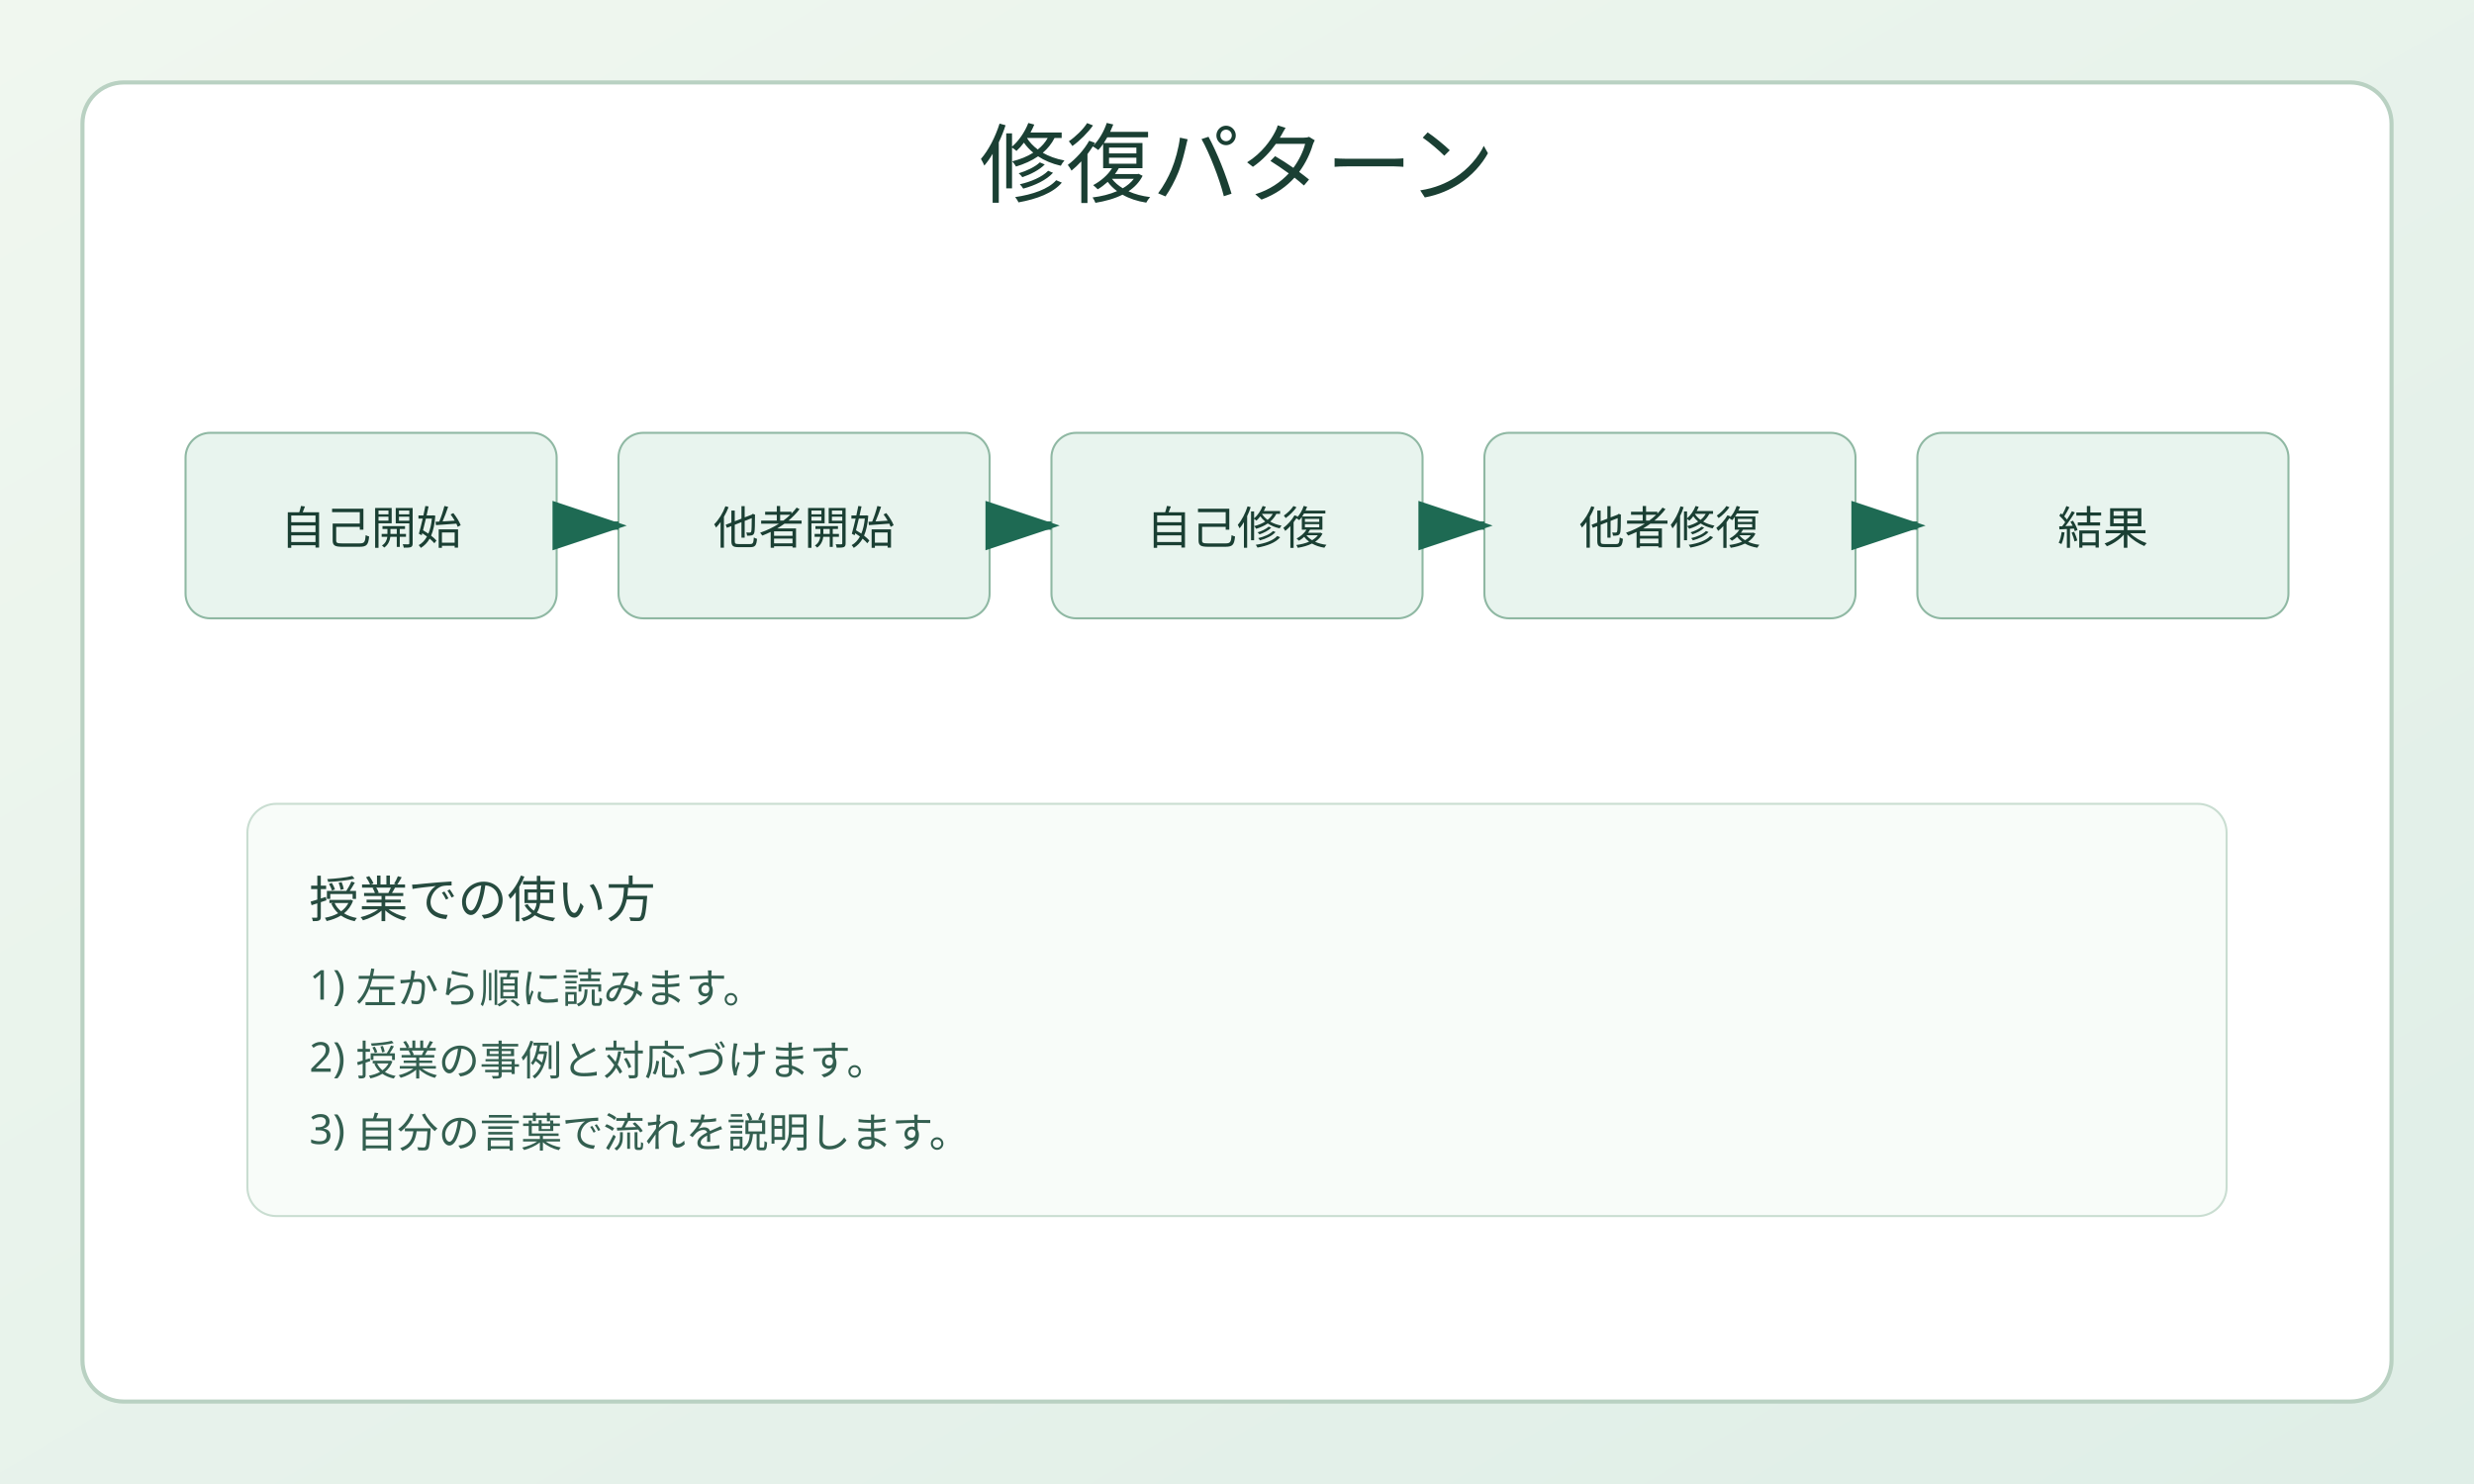
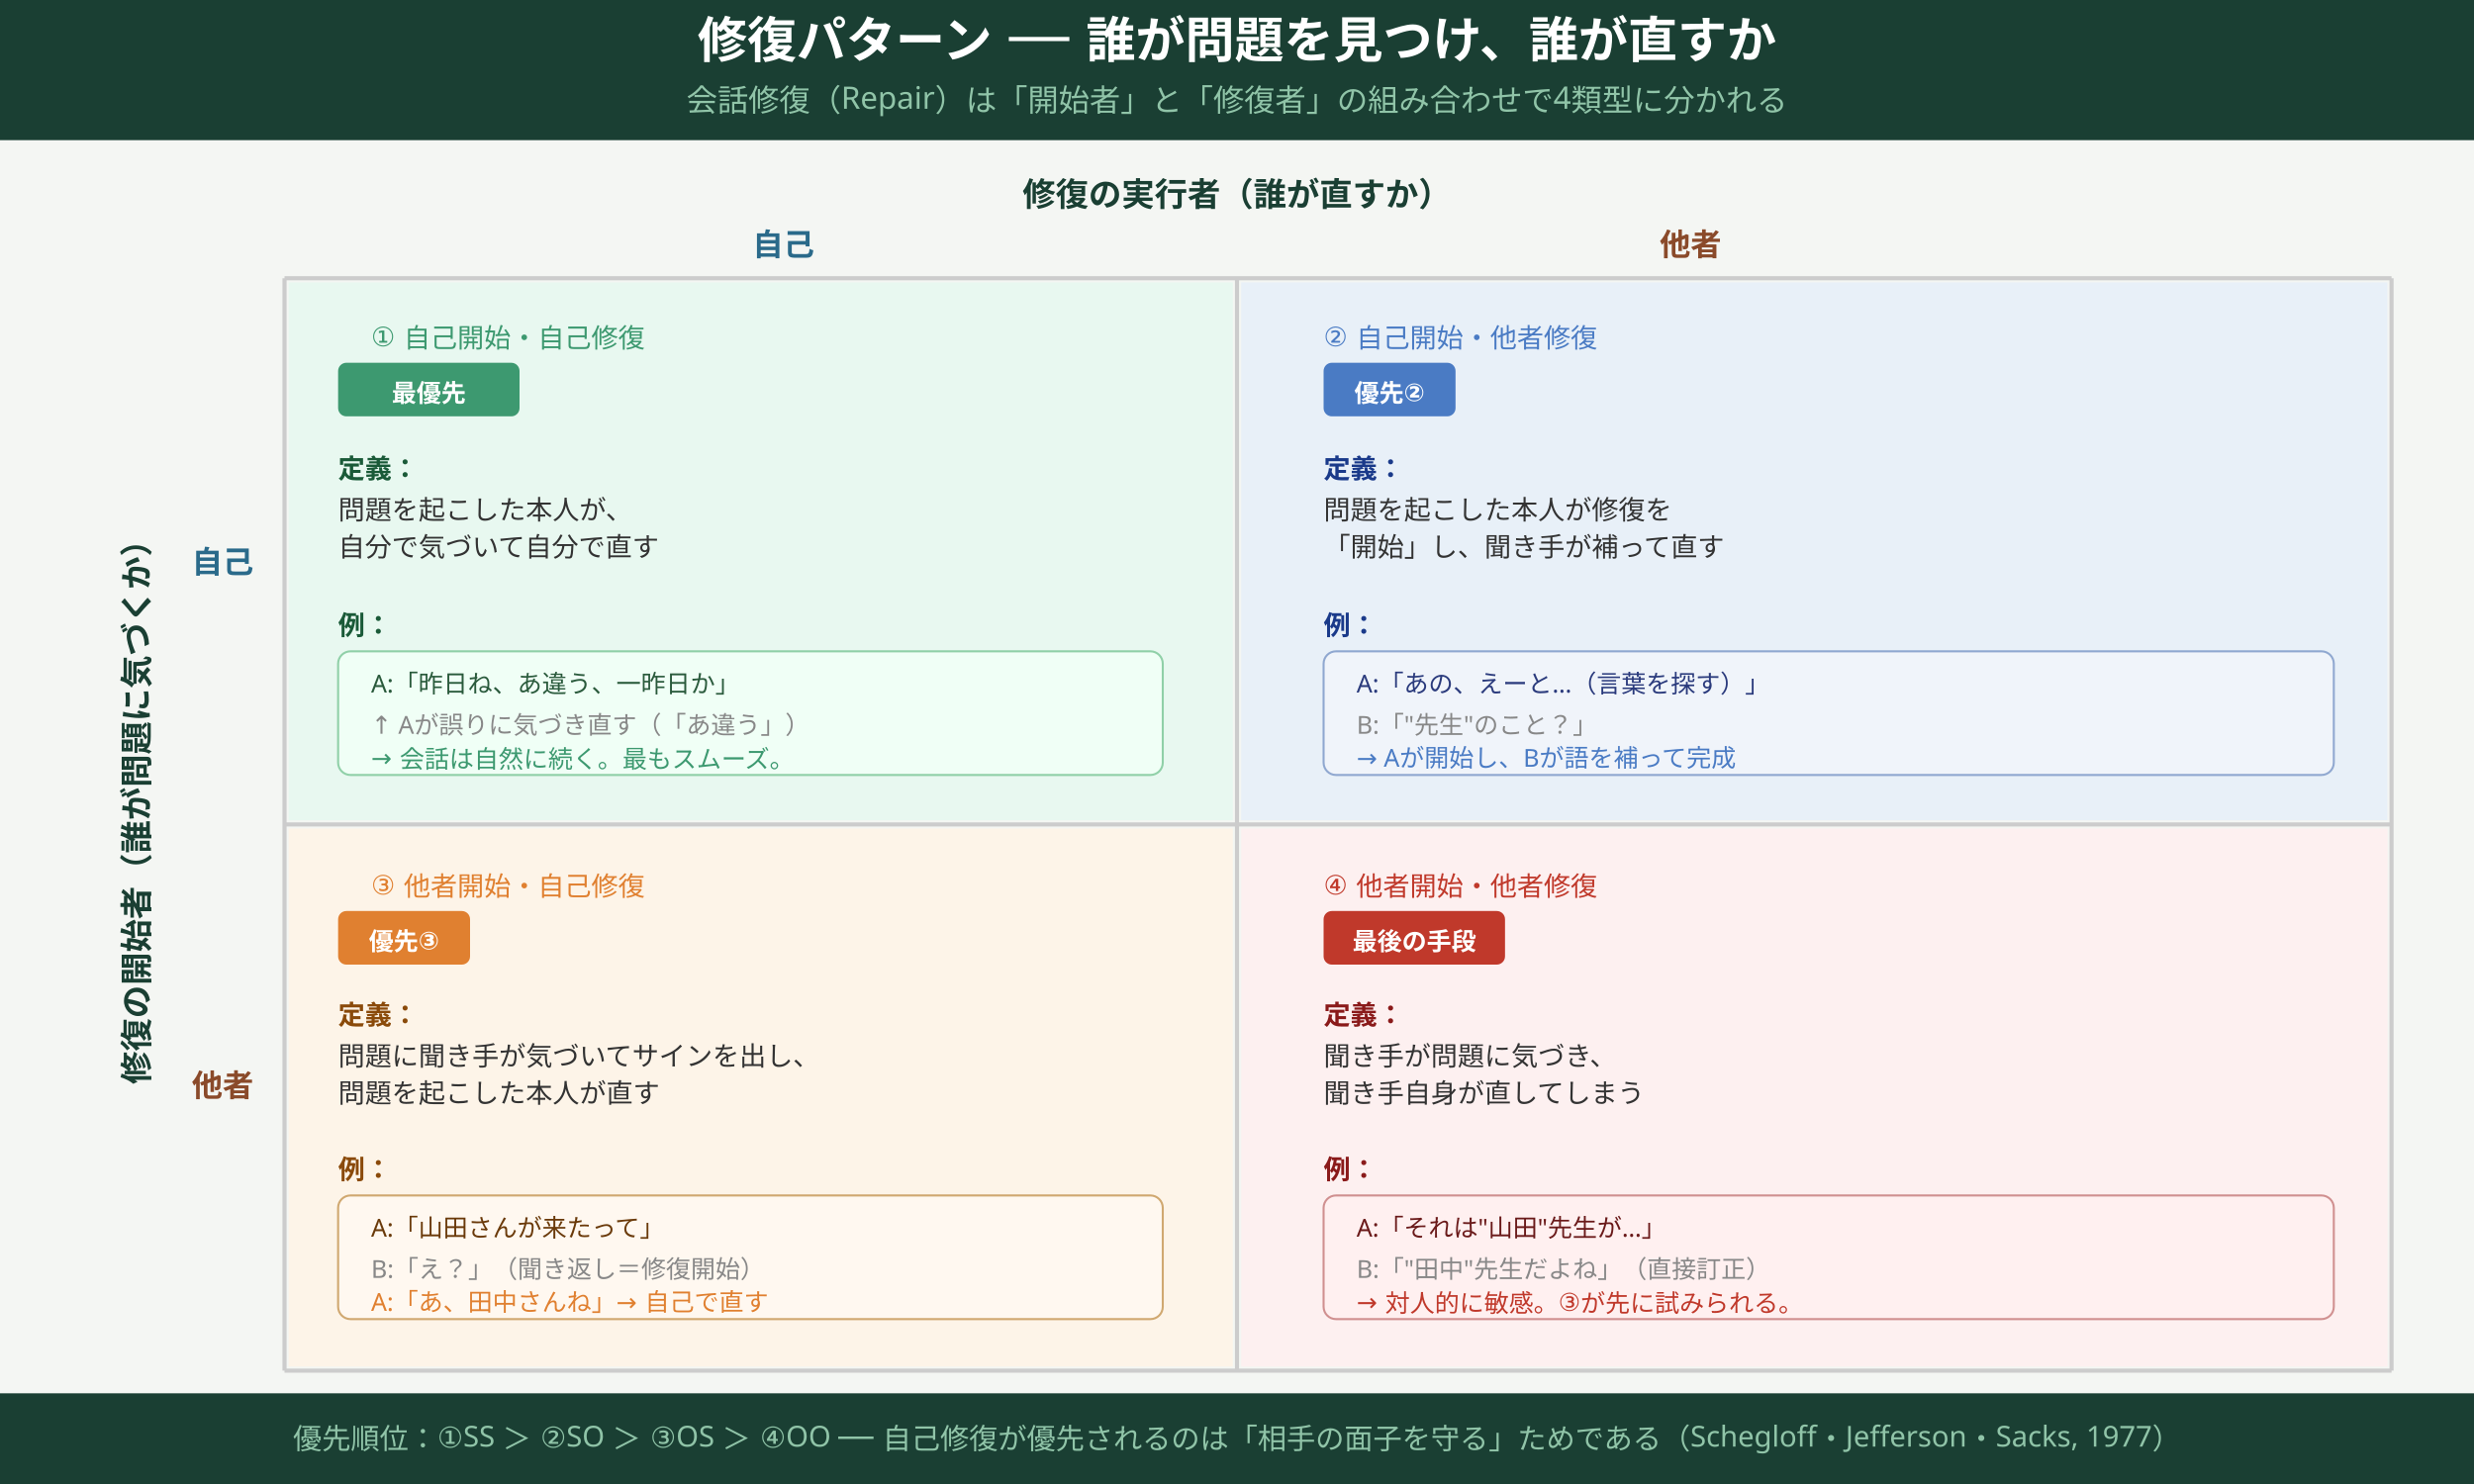
<svg xmlns="http://www.w3.org/2000/svg" width="1200" height="720" viewBox="0 0 1200 720" role="img" aria-labelledby="t d">
  <defs>
-     <linearGradient id="g" x1="0" y1="0" x2="1" y2="1">
-       <stop offset="0%" stop-color="#f0f7ef" />
-       <stop offset="100%" stop-color="#dfeee7" />
-     </linearGradient>
-     <marker id="arrow" markerWidth="10" markerHeight="10" refX="8" refY="3" orient="auto">
-       <path d="M0,0 L0,6 L9,3 z" fill="#1e6a53" />
-     </marker>
+     <style>text { font-family: 'Noto Sans JP','Hiragino Kaku Gothic ProN',Meiryo,sans-serif; }</style>
  </defs>
-   <rect x="0" y="0" width="1200" height="720" fill="url(#g)" />
-   <rect x="40" y="40" width="1120" height="640" rx="20" fill="#ffffff" stroke="#b9d1c2" stroke-width="2" />
-   <text x="600" y="95" text-anchor="middle" font-family="Verdana, sans-serif" font-size="42" fill="#1a3f33">修復パターン</text>
-   <rect x="90" y="210" width="180" height="90" rx="12" fill="#e8f4ee" stroke="#8fb8a3" />
-   <text x="180" y="264" text-anchor="middle" font-family="Verdana, sans-serif" font-size="22" fill="#1a3f33">自己開始</text>
-   <rect x="300" y="210" width="180" height="90" rx="12" fill="#e8f4ee" stroke="#8fb8a3" />
-   <text x="390" y="264" text-anchor="middle" font-family="Verdana, sans-serif" font-size="22" fill="#1a3f33">他者開始</text>
-   <rect x="510" y="210" width="180" height="90" rx="12" fill="#e8f4ee" stroke="#8fb8a3" />
-   <text x="600" y="264" text-anchor="middle" font-family="Verdana, sans-serif" font-size="22" fill="#1a3f33">自己修復</text>
-   <rect x="720" y="210" width="180" height="90" rx="12" fill="#e8f4ee" stroke="#8fb8a3" />
-   <text x="810" y="264" text-anchor="middle" font-family="Verdana, sans-serif" font-size="22" fill="#1a3f33">他者修復</text>
-   <rect x="930" y="210" width="180" height="90" rx="12" fill="#e8f4ee" stroke="#8fb8a3" />
-   <text x="1020" y="264" text-anchor="middle" font-family="Verdana, sans-serif" font-size="22" fill="#1a3f33">結果</text>
-   <line x1="270" y1="255" x2="300" y2="255" stroke="#1e6a53" stroke-width="4" marker-end="url(#arrow)" />
-   <line x1="480" y1="255" x2="510" y2="255" stroke="#1e6a53" stroke-width="4" marker-end="url(#arrow)" />
-   <line x1="690" y1="255" x2="720" y2="255" stroke="#1e6a53" stroke-width="4" marker-end="url(#arrow)" />
-   <line x1="900" y1="255" x2="930" y2="255" stroke="#1e6a53" stroke-width="4" marker-end="url(#arrow)" />
-   <rect x="120" y="390" width="960" height="200" rx="14" fill="#f8fcf9" stroke="#c9ddd1" />
-   <text x="150" y="445" font-family="Verdana, sans-serif" font-size="24" fill="#264b3f">授業での使い方</text>
-   <text x="150" y="485" font-family="Verdana, sans-serif" font-size="20" fill="#335f50">1) 左から順に読みます。</text>
-   <text x="150" y="520" font-family="Verdana, sans-serif" font-size="20" fill="#335f50">2) 授業の事例と対応づけます。</text>
-   <text x="150" y="555" font-family="Verdana, sans-serif" font-size="20" fill="#335f50">3) 自分の言葉で流れを説明します。</text>
+   <rect width="1200" height="720" fill="#f4f6f3" />
+   <rect x="0" y="0" width="1200" height="68" fill="#1a3f33" />
+   <text x="600" y="28" text-anchor="middle" font-size="24" font-weight="bold" fill="#ffffff">修復パターン ── 誰が問題を見つけ、誰が直すか</text>
+   <text x="600" y="54" text-anchor="middle" font-size="15" fill="#90c4a8">会話修復（Repair）は「開始者」と「修復者」の組み合わせで4類型に分かれる</text>
+   <text x="72" y="390" text-anchor="middle" font-size="16" font-weight="bold" fill="#1a3f33" transform="rotate(-90,72,390)">修復の開始者（誰が問題に気づくか）</text>
+   <text x="108" y="278" text-anchor="middle" font-size="15" fill="#2a6a8a" font-weight="bold">自己</text>
+   <text x="108" y="532" text-anchor="middle" font-size="15" fill="#8a4a2a" font-weight="bold">他者</text>
+   <text x="600" y="100" text-anchor="middle" font-size="16" font-weight="bold" fill="#1a3f33">修復の実行者（誰が直すか）</text>
+   <text x="380" y="124" text-anchor="middle" font-size="15" fill="#2a6a8a" font-weight="bold">自己</text>
+   <text x="820" y="124" text-anchor="middle" font-size="15" fill="#8a4a2a" font-weight="bold">他者</text>
+   <line x1="138" y1="135" x2="1160" y2="135" stroke="#ccc" stroke-width="2" />
+   <line x1="138" y1="400" x2="1160" y2="400" stroke="#ccc" stroke-width="2" />
+   <line x1="138" y1="665" x2="1160" y2="665" stroke="#ccc" stroke-width="2" />
+   <line x1="138" y1="135" x2="138" y2="665" stroke="#ccc" stroke-width="2" />
+   <line x1="600" y1="135" x2="600" y2="665" stroke="#ccc" stroke-width="2" />
+   <line x1="1160" y1="135" x2="1160" y2="665" stroke="#ccc" stroke-width="2" />
+   <rect x="140" y="137" width="458" height="261" fill="#e8f8f0" />
+   <text x="180" y="168" font-size="13" fill="#3d9970">① 自己開始・自己修復</text>
+   <rect x="164" y="176" width="88" height="26" rx="4" fill="#3d9970" />
+   <text x="208" y="195" text-anchor="middle" font-size="12" fill="#ffffff" font-weight="bold">最優先</text>
+   <text x="164" y="232" font-size="13" font-weight="bold" fill="#1a5a38">定義：</text>
+   <text x="164" y="252" font-size="13" fill="#333">問題を起こした本人が、</text>
+   <text x="164" y="270" font-size="13" fill="#333">自分で気づいて自分で直す</text>
+   <text x="164" y="308" font-size="13" font-weight="bold" fill="#1a5a38">例：</text>
+   <rect x="164" y="316" width="400" height="60" rx="6" fill="#f0fff6" stroke="#90d0a8" />
+   <text x="180" y="336" font-size="12" fill="#2a5a3c">A:「昨日ね、あ違う、一昨日か」</text>
+   <text x="180" y="356" font-size="12" fill="#888">    ↑ Aが誤りに気づき直す（「あ違う」）</text>
+   <text x="180" y="372" font-size="12" fill="#3d9970">→ 会話は自然に続く。最もスムーズ。</text>
+   <rect x="602" y="137" width="556" height="261" fill="#e8f0f8" />
+   <text x="642" y="168" font-size="13" fill="#4a7bc4">② 自己開始・他者修復</text>
+   <rect x="642" y="176" width="64" height="26" rx="4" fill="#4a7bc4" />
+   <text x="674" y="195" text-anchor="middle" font-size="12" fill="#ffffff" font-weight="bold">優先②</text>
+   <text x="642" y="232" font-size="13" font-weight="bold" fill="#1a3a8a">定義：</text>
+   <text x="642" y="252" font-size="13" fill="#333">問題を起こした本人が修復を</text>
+   <text x="642" y="270" font-size="13" fill="#333">「開始」し、聞き手が補って直す</text>
+   <text x="642" y="308" font-size="13" font-weight="bold" fill="#1a3a8a">例：</text>
+   <rect x="642" y="316" width="490" height="60" rx="6" fill="#f0f4fa" stroke="#90a8d0" />
+   <text x="658" y="336" font-size="12" fill="#2a3a7c">A:「あの、えーと…（言葉を探す）」</text>
+   <text x="658" y="356" font-size="12" fill="#888">B:「"先生"のこと？」</text>
+   <text x="658" y="372" font-size="12" fill="#4a7bc4">→ Aが開始し、Bが語を補って完成</text>
+   <rect x="140" y="402" width="458" height="261" fill="#fdf4e8" />
+   <text x="180" y="434" font-size="13" fill="#e08030">③ 他者開始・自己修復</text>
+   <rect x="164" y="442" width="64" height="26" rx="4" fill="#e08030" />
+   <text x="196" y="461" text-anchor="middle" font-size="12" fill="#ffffff" font-weight="bold">優先③</text>
+   <text x="164" y="497" font-size="13" font-weight="bold" fill="#8a4a0a">定義：</text>
+   <text x="164" y="517" font-size="13" fill="#333">問題に聞き手が気づいてサインを出し、</text>
+   <text x="164" y="535" font-size="13" fill="#333">問題を起こした本人が直す</text>
+   <text x="164" y="572" font-size="13" font-weight="bold" fill="#8a4a0a">例：</text>
+   <rect x="164" y="580" width="400" height="60" rx="6" fill="#fff8f0" stroke="#d0a870" />
+   <text x="180" y="600" font-size="12" fill="#6a3a0a">A:「山田さんが来たって」</text>
+   <text x="180" y="620" font-size="12" fill="#888">B:「え？」（聞き返し＝修復開始）</text>
+   <text x="180" y="636" font-size="12" fill="#e08030">A:「あ、田中さんね」→ 自己で直す</text>
+   <rect x="602" y="402" width="556" height="261" fill="#fdf0f0" />
+   <text x="642" y="434" font-size="13" fill="#c0392b">④ 他者開始・他者修復</text>
+   <rect x="642" y="442" width="88" height="26" rx="4" fill="#c0392b" />
+   <text x="686" y="461" text-anchor="middle" font-size="12" fill="#ffffff" font-weight="bold">最後の手段</text>
+   <text x="642" y="497" font-size="13" font-weight="bold" fill="#8a1a1a">定義：</text>
+   <text x="642" y="517" font-size="13" fill="#333">聞き手が問題に気づき、</text>
+   <text x="642" y="535" font-size="13" fill="#333">聞き手自身が直してしまう</text>
+   <text x="642" y="572" font-size="13" font-weight="bold" fill="#8a1a1a">例：</text>
+   <rect x="642" y="580" width="490" height="60" rx="6" fill="#fff0f0" stroke="#d09090" />
+   <text x="658" y="600" font-size="12" fill="#6a1a1a">A:「それは"山田"先生が…」</text>
+   <text x="658" y="620" font-size="12" fill="#888">B:「"田中"先生だよね」（直接訂正）</text>
+   <text x="658" y="636" font-size="12" fill="#c0392b">→ 対人的に敏感。③が先に試みられる。</text>
+   <rect x="0" y="676" width="1200" height="44" fill="#1a3f33" />
+   <text x="600" y="703" text-anchor="middle" font-size="14" fill="#90c4a8">優先順位：①SS ＞ ②SO ＞ ③OS ＞ ④OO ── 自己修復が優先されるのは「相手の面子を守る」ためである（Schegloff・Jefferson・Sacks, 1977）</text>
</svg>
